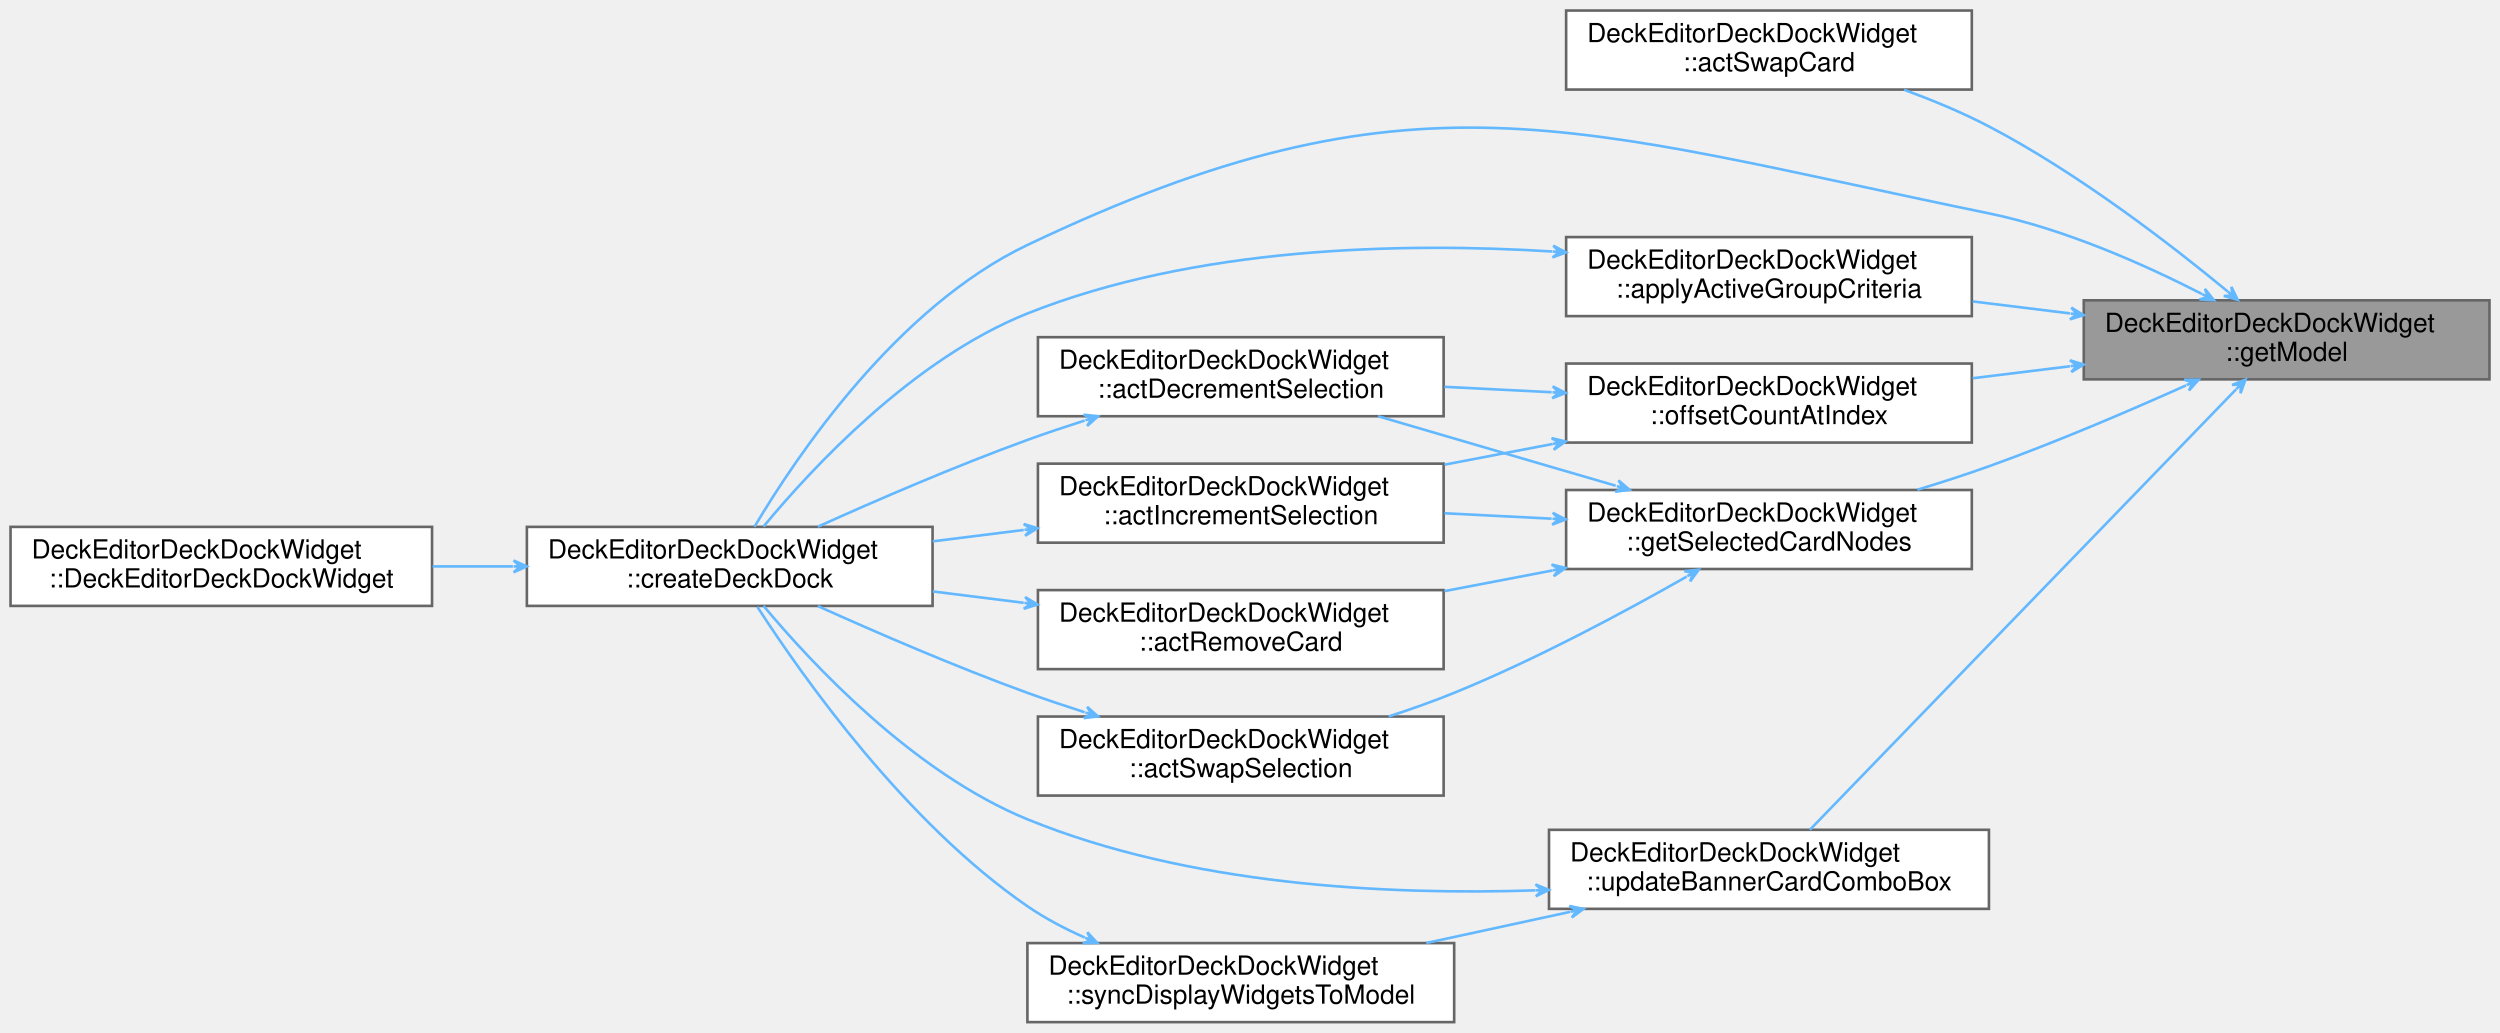
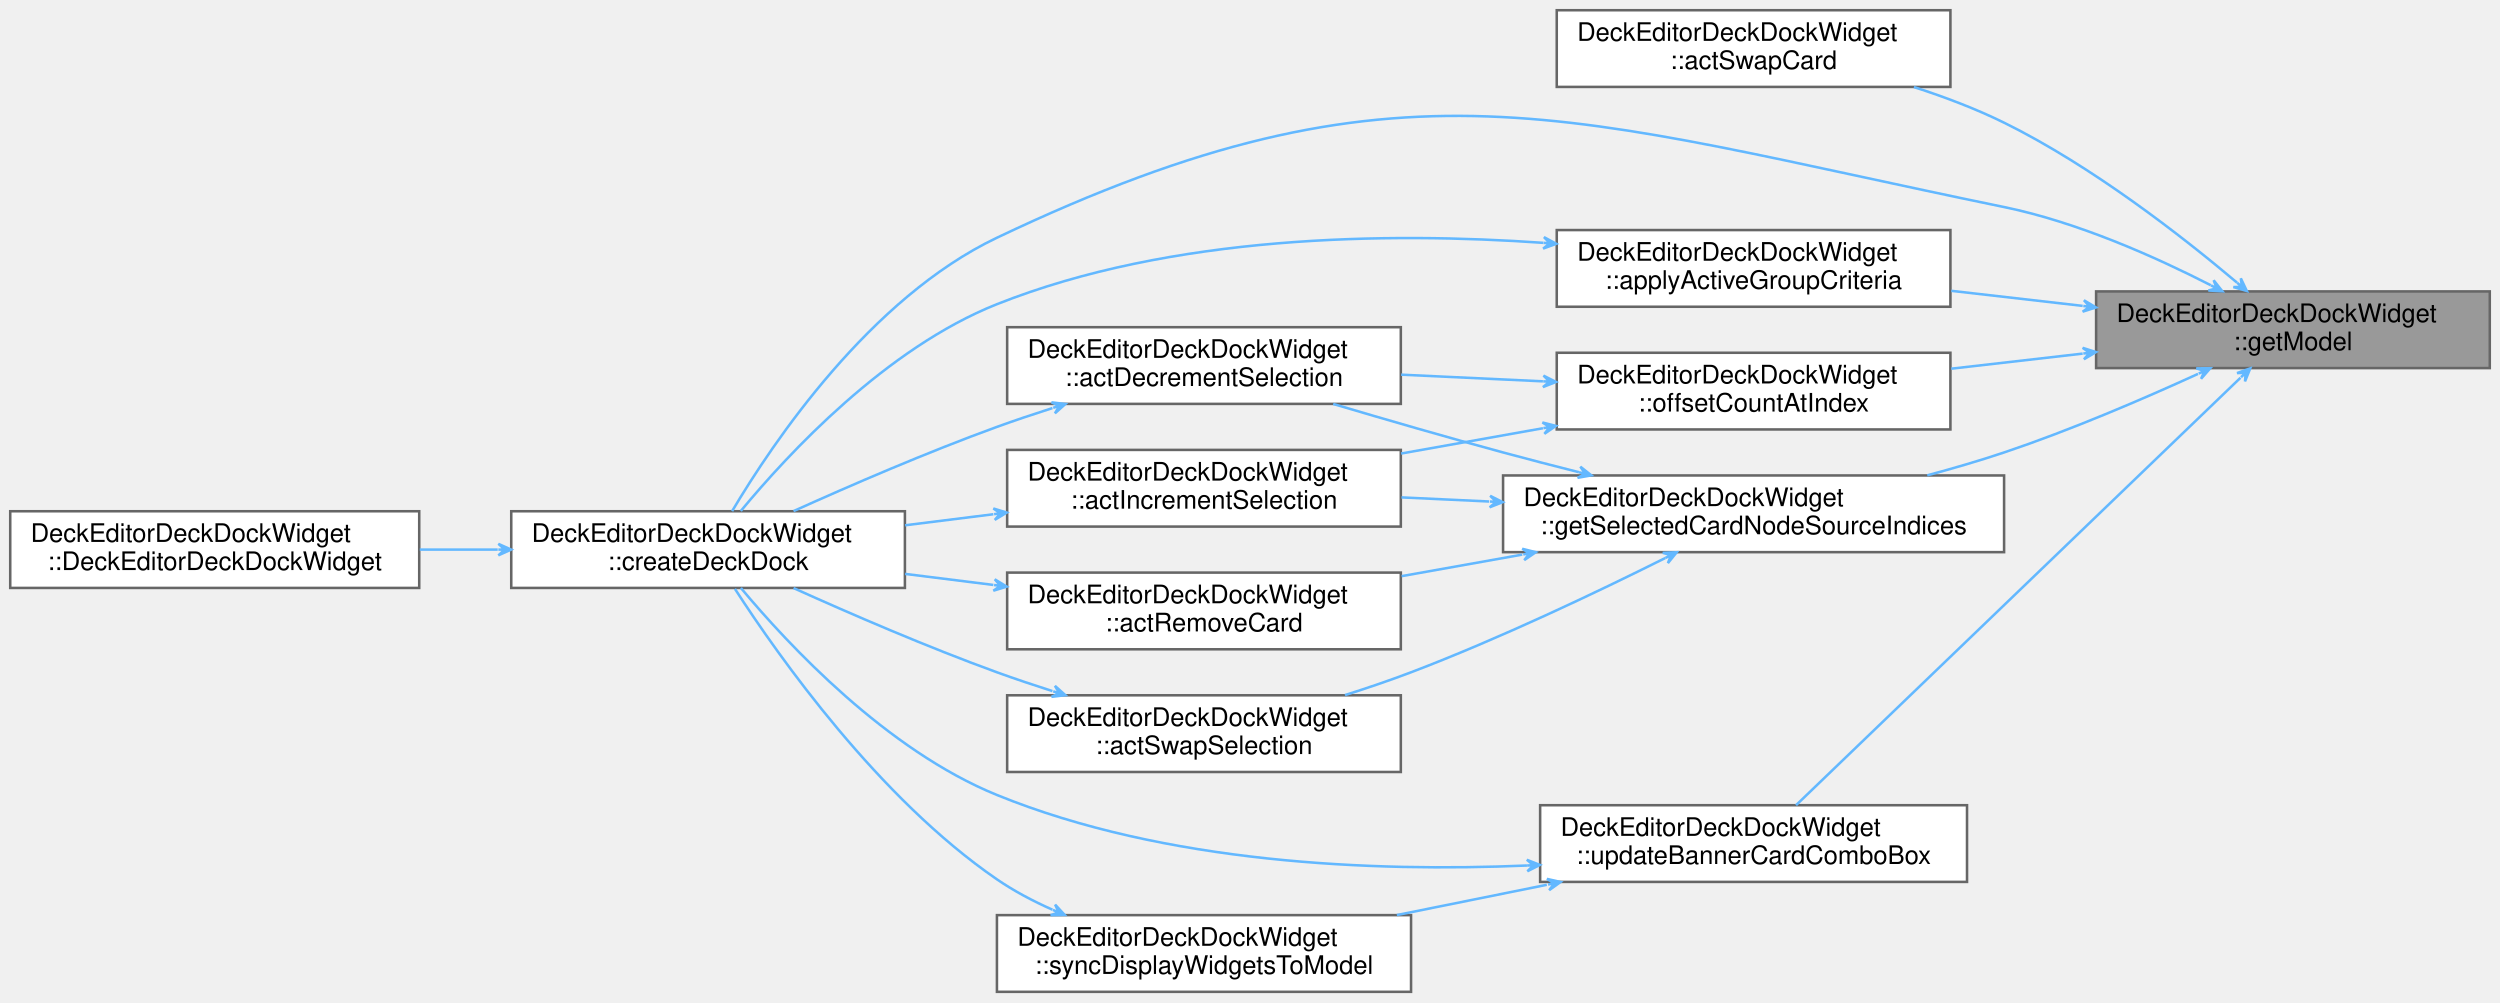
- <svg xmlns="http://www.w3.org/2000/svg" xmlns:xlink="http://www.w3.org/1999/xlink" width="949pt" height="392pt" viewBox="0.00 0.00 949.00 392.00">
+ <svg xmlns="http://www.w3.org/2000/svg" xmlns:xlink="http://www.w3.org/1999/xlink" width="978pt" height="392pt" viewBox="0.00 0.00 978.00 392.00">
  <g id="graph0" class="graph" transform="scale(1 1) rotate(0) translate(4 388)">
    <g id="Node000001" class="node">
      <g id="a_Node000001">
        <a xlink:title="Convenience method to get the underlying model instance from the DeckStateManager.">
-           <polygon fill="#999999" stroke="#666666" points="941,-274 787,-274 787,-244 941,-244 941,-274" />
-           <text text-anchor="start" x="795" y="-262" font-family="Helvetica,sans-Serif" font-size="10.00">DeckEditorDeckDockWidget</text>
-           <text text-anchor="middle" x="864" y="-251" font-family="Helvetica,sans-Serif" font-size="10.00">::getModel</text>
+           <polygon fill="#999999" stroke="#666666" points="970,-274 816,-274 816,-244 970,-244 970,-274" />
+           <text text-anchor="start" x="824" y="-262" font-family="Helvetica,sans-Serif" font-size="10.00">DeckEditorDeckDockWidget</text>
+           <text text-anchor="middle" x="893" y="-251" font-family="Helvetica,sans-Serif" font-size="10.00">::getModel</text>
        </a>
      </g>
    </g>
    <g id="Node000002" class="node">
      <g id="a_Node000002">
        <a xlink:href="../../d9/df7/classDeckEditorDeckDockWidget.html#adfb689307eebe46c0a599afc3639bdf8" target="_top" xlink:title=" ">
-           <polygon fill="white" stroke="#666666" points="744.5,-384 590.5,-384 590.5,-354 744.5,-354 744.5,-384" />
-           <text text-anchor="start" x="598.5" y="-372" font-family="Helvetica,sans-Serif" font-size="10.00">DeckEditorDeckDockWidget</text>
-           <text text-anchor="middle" x="667.5" y="-361" font-family="Helvetica,sans-Serif" font-size="10.00">::actSwapCard</text>
+           <polygon fill="white" stroke="#666666" points="759,-384 605,-384 605,-354 759,-354 759,-384" />
+           <text text-anchor="start" x="613" y="-372" font-family="Helvetica,sans-Serif" font-size="10.00">DeckEditorDeckDockWidget</text>
+           <text text-anchor="middle" x="682" y="-361" font-family="Helvetica,sans-Serif" font-size="10.00">::actSwapCard</text>
        </a>
      </g>
    </g>
    <g id="edge1_Node000001_Node000002" class="edge">
      <g id="a_edge1_Node000001_Node000002">
        <a xlink:title=" ">
-           <path fill="none" stroke="#63b8ff" d="M841.55,-277.42C819.87,-295.32 784.83,-322.3 751,-340 740.91,-345.28 729.65,-349.95 718.78,-353.93" />
-           <polygon fill="#63b8ff" stroke="#63b8ff" points="845.44,-274.19 843.03,-279.12 843.51,-275.79 841.59,-277.39 841.59,-277.39 841.59,-277.39 843.51,-275.79 840.15,-275.66 845.44,-274.19 845.44,-274.19" />
+           <path fill="none" stroke="#63b8ff" d="M871.1,-277.45C849.59,-295.61 814.44,-323.01 780,-340 768.97,-345.44 756.71,-350.08 744.73,-353.94" />
+           <polygon fill="#63b8ff" stroke="#63b8ff" points="874.96,-274.17 872.61,-279.12 873.05,-275.79 871.15,-277.41 871.15,-277.41 871.15,-277.41 873.05,-275.79 869.69,-275.7 874.96,-274.17 874.96,-274.17" />
        </a>
      </g>
    </g>
    <g id="Node000003" class="node">
      <g id="a_Node000003">
        <a xlink:href="../../d9/df7/classDeckEditorDeckDockWidget.html#adfb56dc6dd03726355eb507ca96bcbc6" target="_top" xlink:title=" ">
-           <polygon fill="white" stroke="#666666" points="744.5,-298 590.5,-298 590.5,-268 744.5,-268 744.5,-298" />
-           <text text-anchor="start" x="598.5" y="-286" font-family="Helvetica,sans-Serif" font-size="10.00">DeckEditorDeckDockWidget</text>
-           <text text-anchor="middle" x="667.5" y="-275" font-family="Helvetica,sans-Serif" font-size="10.00">::applyActiveGroupCriteria</text>
+           <polygon fill="white" stroke="#666666" points="759,-298 605,-298 605,-268 759,-268 759,-298" />
+           <text text-anchor="start" x="613" y="-286" font-family="Helvetica,sans-Serif" font-size="10.00">DeckEditorDeckDockWidget</text>
+           <text text-anchor="middle" x="682" y="-275" font-family="Helvetica,sans-Serif" font-size="10.00">::applyActiveGroupCriteria</text>
        </a>
      </g>
    </g>
    <g id="edge2_Node000001_Node000003" class="edge">
      <g id="a_edge2_Node000001_Node000003">
        <a xlink:title=" ">
-           <path fill="none" stroke="#63b8ff" d="M781.75,-269.03C769.51,-270.54 756.93,-272.09 744.8,-273.58" />
-           <polygon fill="#63b8ff" stroke="#63b8ff" points="786.97,-268.38 782.28,-271.23 784.48,-268.69 782,-268.99 782,-268.99 782,-268.99 784.48,-268.69 781.73,-266.76 786.97,-268.38 786.97,-268.38" />
+           <path fill="none" stroke="#63b8ff" d="M810.74,-268.33C793.83,-270.27 776.06,-272.31 759.34,-274.23" />
+           <polygon fill="#63b8ff" stroke="#63b8ff" points="815.95,-267.73 811.24,-270.54 813.47,-268.02 810.99,-268.3 810.99,-268.3 810.99,-268.3 813.47,-268.02 810.73,-266.07 815.95,-267.73 815.95,-267.73" />
        </a>
      </g>
    </g>
    <g id="Node000004" class="node">
      <g id="a_Node000004">
        <a xlink:href="../../d9/df7/classDeckEditorDeckDockWidget.html#af0d083e7f607e47b3fc22a45957c6a6a" target="_top" xlink:title=" ">
          <polygon fill="white" stroke="#666666" points="350,-188 196,-188 196,-158 350,-158 350,-188" />
          <text text-anchor="start" x="204" y="-176" font-family="Helvetica,sans-Serif" font-size="10.00">DeckEditorDeckDockWidget</text>
          <text text-anchor="middle" x="273" y="-165" font-family="Helvetica,sans-Serif" font-size="10.00">::createDeckDock</text>
        </a>
      </g>
    </g>
    <g id="edge5_Node000001_Node000004" class="edge">
      <g id="a_edge5_Node000001_Node000004">
        <a xlink:title=" ">
-           <path fill="none" stroke="#63b8ff" d="M831.86,-276.41C809.98,-287.61 779.63,-301.12 751,-307 592,-339.63 532.55,-364.77 386,-295 336.42,-271.39 298.47,-215.1 282.4,-188.04" />
-           <polygon fill="#63b8ff" stroke="#63b8ff" points="836.39,-274.06 832.99,-278.36 834.17,-275.21 831.95,-276.36 831.95,-276.36 831.95,-276.36 834.17,-275.21 830.92,-274.36 836.39,-274.06 836.39,-274.06" />
+           <path fill="none" stroke="#63b8ff" d="M860.86,-276.41C838.98,-287.61 808.63,-301.12 780,-307 608.39,-342.23 544.18,-370.31 386,-295 336.42,-271.39 298.47,-215.1 282.4,-188.04" />
+           <polygon fill="#63b8ff" stroke="#63b8ff" points="865.39,-274.06 861.99,-278.36 863.17,-275.21 860.95,-276.36 860.95,-276.36 860.95,-276.36 863.17,-275.21 859.92,-274.36 865.39,-274.06 865.39,-274.06" />
        </a>
      </g>
    </g>
    <g id="Node000006" class="node">
      <g id="a_Node000006">
-         <a xlink:href="../../d9/df7/classDeckEditorDeckDockWidget.html#a8accae8460c122c60e9f2fcbf1c3cc68" target="_top" xlink:title=" ">
-           <polygon fill="white" stroke="#666666" points="744.5,-202 590.5,-202 590.5,-172 744.5,-172 744.5,-202" />
-           <text text-anchor="start" x="598.5" y="-190" font-family="Helvetica,sans-Serif" font-size="10.00">DeckEditorDeckDockWidget</text>
-           <text text-anchor="middle" x="667.5" y="-179" font-family="Helvetica,sans-Serif" font-size="10.00">::getSelectedCardNodes</text>
+         <a xlink:href="../../d9/df7/classDeckEditorDeckDockWidget.html#ae050c8573c137ae2fbc0073a5e966779" target="_top" xlink:title=" ">
+           <polygon fill="white" stroke="#666666" points="780,-202 584,-202 584,-172 780,-172 780,-202" />
+           <text text-anchor="start" x="592" y="-190" font-family="Helvetica,sans-Serif" font-size="10.00">DeckEditorDeckDockWidget</text>
+           <text text-anchor="middle" x="682" y="-179" font-family="Helvetica,sans-Serif" font-size="10.00">::getSelectedCardNodeSourceIndices</text>
        </a>
      </g>
    </g>
    <g id="edge6_Node000001_Node000006" class="edge">
      <g id="a_edge6_Node000001_Node000006">
        <a xlink:title=" ">
-           <path fill="none" stroke="#63b8ff" d="M825.8,-241.7C804.22,-232.01 776.37,-220.09 751,-211 742.29,-207.88 732.97,-204.87 723.83,-202.09" />
-           <polygon fill="#63b8ff" stroke="#63b8ff" points="830.58,-243.86 825.1,-243.86 828.3,-242.84 826.03,-241.81 826.03,-241.81 826.03,-241.81 828.3,-242.84 826.95,-239.76 830.58,-243.86 830.58,-243.86" />
+           <path fill="none" stroke="#63b8ff" d="M855.87,-241.74C834.21,-231.84 805.92,-219.7 780,-211 770.38,-207.77 760.09,-204.77 749.94,-202.05" />
+           <polygon fill="#63b8ff" stroke="#63b8ff" points="860.67,-243.95 855.19,-243.9 858.4,-242.9 856.13,-241.86 856.13,-241.86 856.13,-241.86 858.4,-242.9 857.07,-239.82 860.67,-243.95 860.67,-243.95" />
        </a>
      </g>
    </g>
    <g id="Node000011" class="node">
      <g id="a_Node000011">
        <a xlink:href="../../d9/df7/classDeckEditorDeckDockWidget.html#ae62018c18651e82ea1423f9d44716059" target="_top" xlink:title="Increments or decrements the amount of the card node at the index by 1.">
-           <polygon fill="white" stroke="#666666" points="744.5,-250 590.5,-250 590.5,-220 744.5,-220 744.5,-250" />
-           <text text-anchor="start" x="598.5" y="-238" font-family="Helvetica,sans-Serif" font-size="10.00">DeckEditorDeckDockWidget</text>
-           <text text-anchor="middle" x="667.5" y="-227" font-family="Helvetica,sans-Serif" font-size="10.00">::offsetCountAtIndex</text>
+           <polygon fill="white" stroke="#666666" points="759,-250 605,-250 605,-220 759,-220 759,-250" />
+           <text text-anchor="start" x="613" y="-238" font-family="Helvetica,sans-Serif" font-size="10.00">DeckEditorDeckDockWidget</text>
+           <text text-anchor="middle" x="682" y="-227" font-family="Helvetica,sans-Serif" font-size="10.00">::offsetCountAtIndex</text>
        </a>
      </g>
    </g>
    <g id="edge15_Node000001_Node000011" class="edge">
      <g id="a_edge15_Node000001_Node000011">
        <a xlink:title=" ">
-           <path fill="none" stroke="#63b8ff" d="M781.75,-248.97C769.51,-247.46 756.93,-245.91 744.8,-244.42" />
-           <polygon fill="#63b8ff" stroke="#63b8ff" points="786.97,-249.62 781.73,-251.24 784.48,-249.31 782,-249.01 782,-249.01 782,-249.01 784.48,-249.31 782.28,-246.77 786.97,-249.62 786.97,-249.62" />
+           <path fill="none" stroke="#63b8ff" d="M810.74,-249.67C793.83,-247.73 776.06,-245.69 759.34,-243.77" />
+           <polygon fill="#63b8ff" stroke="#63b8ff" points="815.95,-250.27 810.73,-251.93 813.47,-249.98 810.99,-249.7 810.99,-249.7 810.99,-249.7 813.47,-249.98 811.24,-247.46 815.95,-250.27 815.95,-250.27" />
        </a>
      </g>
    </g>
    <g id="Node000012" class="node">
      <g id="a_Node000012">
        <a xlink:href="../../d9/df7/classDeckEditorDeckDockWidget.html#a305928fe5501945ecfa288bb75b3267c" target="_top" xlink:title=" ">
-           <polygon fill="white" stroke="#666666" points="751,-73 584,-73 584,-43 751,-43 751,-73" />
-           <text text-anchor="start" x="592" y="-61" font-family="Helvetica,sans-Serif" font-size="10.00">DeckEditorDeckDockWidget</text>
-           <text text-anchor="middle" x="667.5" y="-50" font-family="Helvetica,sans-Serif" font-size="10.00">::updateBannerCardComboBox</text>
+           <polygon fill="white" stroke="#666666" points="765.5,-73 598.5,-73 598.5,-43 765.5,-43 765.5,-73" />
+           <text text-anchor="start" x="606.5" y="-61" font-family="Helvetica,sans-Serif" font-size="10.00">DeckEditorDeckDockWidget</text>
+           <text text-anchor="middle" x="682" y="-50" font-family="Helvetica,sans-Serif" font-size="10.00">::updateBannerCardComboBox</text>
        </a>
      </g>
    </g>
    <g id="edge18_Node000001_Node000012" class="edge">
      <g id="a_edge18_Node000001_Node000012">
        <a xlink:title=" ">
-           <path fill="none" stroke="#63b8ff" d="M844.83,-240.22C806.48,-200.59 717.93,-109.08 683.02,-73.01" />
-           <polygon fill="#63b8ff" stroke="#63b8ff" points="848.38,-243.89 843.29,-241.86 846.64,-242.1 844.9,-240.3 844.9,-240.3 844.9,-240.3 846.64,-242.1 846.52,-238.73 848.38,-243.89 848.38,-243.89" />
+           <path fill="none" stroke="#63b8ff" d="M872.48,-240.22C831.27,-200.59 736.12,-109.08 698.61,-73.01" />
+           <polygon fill="#63b8ff" stroke="#63b8ff" points="876.29,-243.89 871.13,-242.05 874.49,-242.16 872.69,-240.43 872.69,-240.43 872.69,-240.43 874.49,-242.16 874.25,-238.8 876.29,-243.89 876.29,-243.89" />
        </a>
      </g>
    </g>
    <g id="edge3_Node000003_Node000004" class="edge">
      <g id="a_edge3_Node000003_Node000004">
        <a xlink:title=" ">
-           <path fill="none" stroke="#63b8ff" d="M585.3,-292.53C527.65,-296.1 449.53,-294.32 386,-269 342.7,-251.74 304.36,-210.5 285.81,-188.1" />
-           <polygon fill="#63b8ff" stroke="#63b8ff" points="590.47,-292.19 585.62,-294.76 587.97,-292.35 585.48,-292.52 585.48,-292.52 585.48,-292.52 587.97,-292.35 585.33,-290.27 590.47,-292.19 590.47,-292.19" />
+           <path fill="none" stroke="#63b8ff" d="M599.74,-293C538.75,-297.27 454.37,-296.15 386,-269 342.68,-251.8 304.35,-210.53 285.81,-188.11" />
+           <polygon fill="#63b8ff" stroke="#63b8ff" points="604.82,-292.63 600,-295.24 602.33,-292.81 599.84,-292.99 599.84,-292.99 599.84,-292.99 602.33,-292.81 599.67,-290.75 604.82,-292.63 604.82,-292.63" />
        </a>
      </g>
    </g>
    <g id="Node000005" class="node">
      <g id="a_Node000005">
        <a xlink:href="../../d9/df7/classDeckEditorDeckDockWidget.html#a5622dc70448c02427ce3511f07a8531c" target="_top" xlink:title=" ">
          <polygon fill="white" stroke="#666666" points="160,-188 0,-188 0,-158 160,-158 160,-188" />
          <text text-anchor="start" x="8" y="-176" font-family="Helvetica,sans-Serif" font-size="10.00">DeckEditorDeckDockWidget</text>
          <text text-anchor="middle" x="80" y="-165" font-family="Helvetica,sans-Serif" font-size="10.00">::DeckEditorDeckDockWidget</text>
        </a>
      </g>
    </g>
    <g id="edge4_Node000004_Node000005" class="edge">
      <g id="a_edge4_Node000004_Node000005">
        <a xlink:title=" ">
          <path fill="none" stroke="#63b8ff" d="M190.7,-173C180.6,-173 170.29,-173 160.22,-173" />
          <polygon fill="#63b8ff" stroke="#63b8ff" points="195.96,-173 190.96,-175.25 193.46,-173 190.96,-173 190.96,-173 190.96,-173 193.46,-173 190.96,-170.75 195.96,-173 195.96,-173" />
        </a>
      </g>
    </g>
    <g id="Node000007" class="node">
      <g id="a_Node000007">
        <a xlink:href="../../d9/df7/classDeckEditorDeckDockWidget.html#acb4e871acae5612f56d29ec0eef1e50a" target="_top" xlink:title=" ">
          <polygon fill="white" stroke="#666666" points="544,-260 390,-260 390,-230 544,-230 544,-260" />
          <text text-anchor="start" x="398" y="-248" font-family="Helvetica,sans-Serif" font-size="10.00">DeckEditorDeckDockWidget</text>
          <text text-anchor="middle" x="467" y="-237" font-family="Helvetica,sans-Serif" font-size="10.00">::actDecrementSelection</text>
        </a>
      </g>
    </g>
    <g id="edge7_Node000006_Node000007" class="edge">
      <g id="a_edge7_Node000006_Node000007">
        <a xlink:title=" ">
-           <path fill="none" stroke="#63b8ff" d="M609.31,-203.62C600.82,-206.09 592.18,-208.61 584,-211 562.75,-217.21 539.31,-224.07 519.1,-230" />
-           <polygon fill="#63b8ff" stroke="#63b8ff" points="614.56,-202.09 610.39,-205.65 612.16,-202.79 609.76,-203.49 609.76,-203.49 609.76,-203.49 612.16,-202.79 609.13,-201.33 614.56,-202.09 614.56,-202.09" />
+           <path fill="none" stroke="#63b8ff" d="M613.67,-203.27C603.7,-205.79 593.57,-208.41 584,-211 562.12,-216.91 538.05,-223.89 517.54,-229.97" />
+           <polygon fill="#63b8ff" stroke="#63b8ff" points="618.54,-202.04 614.24,-205.44 616.12,-202.65 613.7,-203.26 613.7,-203.26 613.7,-203.26 616.12,-202.65 613.15,-201.08 618.54,-202.04 618.54,-202.04" />
        </a>
      </g>
    </g>
    <g id="Node000008" class="node">
      <g id="a_Node000008">
        <a xlink:href="../../d9/df7/classDeckEditorDeckDockWidget.html#ae004d23e9e8cec4dfce313240eba9e87" target="_top" xlink:title=" ">
          <polygon fill="white" stroke="#666666" points="544,-212 390,-212 390,-182 544,-182 544,-212" />
          <text text-anchor="start" x="398" y="-200" font-family="Helvetica,sans-Serif" font-size="10.00">DeckEditorDeckDockWidget</text>
          <text text-anchor="middle" x="467" y="-189" font-family="Helvetica,sans-Serif" font-size="10.00">::actIncrementSelection</text>
        </a>
      </g>
    </g>
    <g id="edge9_Node000006_Node000008" class="edge">
      <g id="a_edge9_Node000006_Node000008">
        <a xlink:title=" ">
-           <path fill="none" stroke="#63b8ff" d="M584.99,-191.11C571.53,-191.78 557.63,-192.48 544.3,-193.16" />
-           <polygon fill="#63b8ff" stroke="#63b8ff" points="590.32,-190.84 585.44,-193.34 587.83,-190.96 585.33,-191.09 585.33,-191.09 585.33,-191.09 587.83,-190.96 585.22,-188.84 590.32,-190.84 590.32,-190.84" />
+           <path fill="none" stroke="#63b8ff" d="M578.55,-191.81C567.01,-192.35 555.4,-192.9 544.27,-193.42" />
+           <polygon fill="#63b8ff" stroke="#63b8ff" points="583.85,-191.56 578.96,-194.04 581.35,-191.68 578.86,-191.8 578.86,-191.8 578.86,-191.8 581.35,-191.68 578.75,-189.55 583.85,-191.56 583.85,-191.56" />
        </a>
      </g>
    </g>
    <g id="Node000009" class="node">
      <g id="a_Node000009">
        <a xlink:href="../../d9/df7/classDeckEditorDeckDockWidget.html#a09406bbdb4dd08dddc096f6c8183c3b6" target="_top" xlink:title=" ">
          <polygon fill="white" stroke="#666666" points="544,-164 390,-164 390,-134 544,-134 544,-164" />
          <text text-anchor="start" x="398" y="-152" font-family="Helvetica,sans-Serif" font-size="10.00">DeckEditorDeckDockWidget</text>
          <text text-anchor="middle" x="467" y="-141" font-family="Helvetica,sans-Serif" font-size="10.00">::actRemoveCard</text>
        </a>
      </g>
    </g>
    <g id="edge11_Node000006_Node000009" class="edge">
      <g id="a_edge11_Node000006_Node000009">
        <a xlink:title=" ">
-           <path fill="none" stroke="#63b8ff" d="M585.35,-171.46C571.78,-168.87 557.74,-166.18 544.3,-163.61" />
-           <polygon fill="#63b8ff" stroke="#63b8ff" points="590.32,-172.42 584.99,-173.69 587.87,-171.95 585.41,-171.48 585.41,-171.48 585.41,-171.48 587.87,-171.95 585.83,-169.27 590.32,-172.42 590.32,-172.42" />
+           <path fill="none" stroke="#63b8ff" d="M591.51,-171.04C575.82,-168.23 559.61,-165.34 544.31,-162.61" />
+           <polygon fill="#63b8ff" stroke="#63b8ff" points="596.82,-171.98 591.5,-173.32 594.36,-171.54 591.89,-171.1 591.89,-171.1 591.89,-171.1 594.36,-171.54 592.29,-168.89 596.82,-171.98 596.82,-171.98" />
        </a>
      </g>
    </g>
    <g id="Node000010" class="node">
      <g id="a_Node000010">
        <a xlink:href="../../d9/df7/classDeckEditorDeckDockWidget.html#a424495629262fb039bfa6d37d58b48de" target="_top" xlink:title=" ">
          <polygon fill="white" stroke="#666666" points="544,-116 390,-116 390,-86 544,-86 544,-116" />
          <text text-anchor="start" x="398" y="-104" font-family="Helvetica,sans-Serif" font-size="10.00">DeckEditorDeckDockWidget</text>
          <text text-anchor="middle" x="467" y="-93" font-family="Helvetica,sans-Serif" font-size="10.00">::actSwapSelection</text>
        </a>
      </g>
    </g>
    <g id="edge13_Node000006_Node000010" class="edge">
      <g id="a_edge13_Node000006_Node000010">
        <a xlink:title=" ">
-           <path fill="none" stroke="#63b8ff" d="M636.27,-169.13C612.76,-155.75 579.05,-137.64 548,-125 540.08,-121.77 531.56,-118.76 523.13,-116.03" />
-           <polygon fill="#63b8ff" stroke="#63b8ff" points="640.83,-171.74 635.37,-171.21 638.66,-170.5 636.49,-169.25 636.49,-169.25 636.49,-169.25 638.66,-170.5 637.6,-167.3 640.83,-171.74 640.83,-171.74" />
+           <path fill="none" stroke="#63b8ff" d="M647.46,-169.71C620.91,-156.44 582.66,-138.2 548,-125 539.73,-121.85 530.86,-118.84 522.15,-116.08" />
+           <polygon fill="#63b8ff" stroke="#63b8ff" points="651.94,-171.96 646.47,-171.73 649.71,-170.84 647.48,-169.72 647.48,-169.72 647.48,-169.72 649.71,-170.84 648.49,-167.71 651.94,-171.96 651.94,-171.96" />
        </a>
      </g>
    </g>
    <g id="edge8_Node000007_Node000004" class="edge">
      <g id="a_edge8_Node000007_Node000004">
        <a xlink:title=" ">
          <path fill="none" stroke="#63b8ff" d="M407.71,-228.36C400.36,-226.01 392.98,-223.53 386,-221 358.76,-211.11 328.6,-198.06 306.44,-188.06" />
          <polygon fill="#63b8ff" stroke="#63b8ff" points="412.79,-229.96 407.35,-230.6 410.41,-229.21 408.02,-228.46 408.02,-228.46 408.02,-228.46 410.41,-229.21 408.7,-226.31 412.79,-229.96 412.79,-229.96" />
        </a>
      </g>
    </g>
    <g id="edge10_Node000008_Node000004" class="edge">
      <g id="a_edge10_Node000008_Node000004">
        <a xlink:title=" ">
          <path fill="none" stroke="#63b8ff" d="M384.6,-186.83C373.15,-185.39 361.41,-183.93 350.07,-182.51" />
          <polygon fill="#63b8ff" stroke="#63b8ff" points="389.84,-187.48 384.6,-189.09 387.36,-187.17 384.88,-186.86 384.88,-186.86 384.88,-186.86 387.36,-187.17 385.16,-184.63 389.84,-187.48 389.84,-187.48" />
        </a>
      </g>
    </g>
    <g id="edge12_Node000009_Node000004" class="edge">
      <g id="a_edge12_Node000009_Node000004">
        <a xlink:title=" ">
          <path fill="none" stroke="#63b8ff" d="M384.6,-159.17C373.15,-160.61 361.41,-162.07 350.07,-163.49" />
          <polygon fill="#63b8ff" stroke="#63b8ff" points="389.84,-158.52 385.16,-161.37 387.36,-158.83 384.88,-159.14 384.88,-159.14 384.88,-159.14 387.36,-158.83 384.6,-156.91 389.84,-158.52 389.84,-158.52" />
        </a>
      </g>
    </g>
    <g id="edge14_Node000010_Node000004" class="edge">
      <g id="a_edge14_Node000010_Node000004">
        <a xlink:title=" ">
          <path fill="none" stroke="#63b8ff" d="M407.71,-117.64C400.36,-119.99 392.98,-122.47 386,-125 358.76,-134.89 328.6,-147.94 306.44,-157.94" />
          <polygon fill="#63b8ff" stroke="#63b8ff" points="412.79,-116.04 408.7,-119.69 410.41,-116.79 408.02,-117.54 408.02,-117.54 408.02,-117.54 410.41,-116.79 407.35,-115.4 412.79,-116.04 412.79,-116.04" />
        </a>
      </g>
    </g>
    <g id="edge16_Node000011_Node000007" class="edge">
      <g id="a_edge16_Node000011_Node000007">
        <a xlink:title=" ">
-           <path fill="none" stroke="#63b8ff" d="M584.99,-239.11C571.53,-239.78 557.63,-240.48 544.3,-241.16" />
-           <polygon fill="#63b8ff" stroke="#63b8ff" points="590.32,-238.84 585.44,-241.34 587.83,-238.96 585.33,-239.09 585.33,-239.09 585.33,-239.09 587.83,-238.96 585.22,-236.84 590.32,-238.84 590.32,-238.84" />
+           <path fill="none" stroke="#63b8ff" d="M599.59,-238.82C581.38,-239.68 562.12,-240.58 544.12,-241.43" />
+           <polygon fill="#63b8ff" stroke="#63b8ff" points="604.7,-238.58 599.81,-241.06 602.21,-238.7 599.71,-238.82 599.71,-238.82 599.71,-238.82 602.21,-238.7 599.6,-236.57 604.7,-238.58 604.7,-238.58" />
        </a>
      </g>
    </g>
    <g id="edge17_Node000011_Node000008" class="edge">
      <g id="a_edge17_Node000011_Node000008">
        <a xlink:title=" ">
-           <path fill="none" stroke="#63b8ff" d="M585.35,-219.46C571.78,-216.87 557.74,-214.18 544.3,-211.61" />
-           <polygon fill="#63b8ff" stroke="#63b8ff" points="590.32,-220.42 584.99,-221.69 587.87,-219.95 585.41,-219.48 585.41,-219.48 585.41,-219.48 587.87,-219.95 585.83,-217.27 590.32,-220.42 590.32,-220.42" />
+           <path fill="none" stroke="#63b8ff" d="M599.59,-220.48C581.38,-217.23 562.12,-213.79 544.12,-210.58" />
+           <polygon fill="#63b8ff" stroke="#63b8ff" points="604.7,-221.39 599.39,-222.73 602.24,-220.95 599.78,-220.51 599.78,-220.51 599.78,-220.51 602.24,-220.95 600.18,-218.3 604.7,-221.39 604.7,-221.39" />
        </a>
      </g>
    </g>
    <g id="edge19_Node000012_Node000004" class="edge">
      <g id="a_edge19_Node000012_Node000004">
        <a xlink:title=" ">
-           <path fill="none" stroke="#63b8ff" d="M578.84,-50.02C521.85,-48.13 447.07,-52.03 386,-77 342.86,-94.64 304.45,-135.72 285.85,-157.99" />
-           <polygon fill="#63b8ff" stroke="#63b8ff" points="583.95,-50.2 578.87,-52.27 581.45,-50.11 578.95,-50.02 578.95,-50.02 578.95,-50.02 581.45,-50.11 579.03,-47.77 583.95,-50.2 583.95,-50.2" />
+           <path fill="none" stroke="#63b8ff" d="M593.35,-49.41C532.9,-46.84 451.89,-50.19 386,-77 342.83,-94.57 304.43,-135.68 285.84,-157.98" />
+           <polygon fill="#63b8ff" stroke="#63b8ff" points="598.4,-49.64 593.3,-51.66 595.9,-49.52 593.41,-49.41 593.41,-49.41 593.41,-49.41 595.9,-49.52 593.51,-47.16 598.4,-49.64 598.4,-49.64" />
        </a>
      </g>
    </g>
    <g id="Node000013" class="node">
      <g id="a_Node000013">
        <a xlink:href="../../d9/df7/classDeckEditorDeckDockWidget.html#a09b8551959c1d4514c16b24967f541f5" target="_top" xlink:title=" ">
          <polygon fill="white" stroke="#666666" points="548,-30 386,-30 386,0 548,0 548,-30" />
          <text text-anchor="start" x="394" y="-18" font-family="Helvetica,sans-Serif" font-size="10.00">DeckEditorDeckDockWidget</text>
          <text text-anchor="middle" x="467" y="-7" font-family="Helvetica,sans-Serif" font-size="10.00">::syncDisplayWidgetsToModel</text>
        </a>
      </g>
    </g>
    <g id="edge20_Node000012_Node000013" class="edge">
      <g id="a_edge20_Node000012_Node000013">
        <a xlink:title=" ">
-           <path fill="none" stroke="#63b8ff" d="M592.05,-41.87C574.13,-37.99 555.06,-33.86 537.39,-30.03" />
-           <polygon fill="#63b8ff" stroke="#63b8ff" points="597.07,-42.96 591.71,-44.1 594.63,-42.43 592.19,-41.9 592.19,-41.9 592.19,-41.9 594.63,-42.43 592.66,-39.7 597.07,-42.96 597.07,-42.96" />
+           <path fill="none" stroke="#63b8ff" d="M601.11,-41.87C581.89,-37.99 561.42,-33.86 542.45,-30.03" />
+           <polygon fill="#63b8ff" stroke="#63b8ff" points="606.5,-42.96 601.16,-44.18 604.05,-42.47 601.6,-41.97 601.6,-41.97 601.6,-41.97 604.05,-42.47 602.05,-39.77 606.5,-42.96 606.5,-42.96" />
        </a>
      </g>
    </g>
    <g id="edge21_Node000013_Node000004" class="edge">
      <g id="a_edge21_Node000013_Node000004">
        <a xlink:title=" ">
          <path fill="none" stroke="#63b8ff" d="M407.73,-32.12C400.12,-35.49 392.66,-39.43 386,-44 339.79,-75.73 300.77,-130.92 283.5,-157.64" />
          <polygon fill="#63b8ff" stroke="#63b8ff" points="412.49,-30.09 408.77,-34.12 410.19,-31.07 407.89,-32.05 407.89,-32.05 407.89,-32.05 410.19,-31.07 407.01,-29.98 412.49,-30.09 412.49,-30.09" />
        </a>
      </g>
    </g>
  </g>
</svg>
